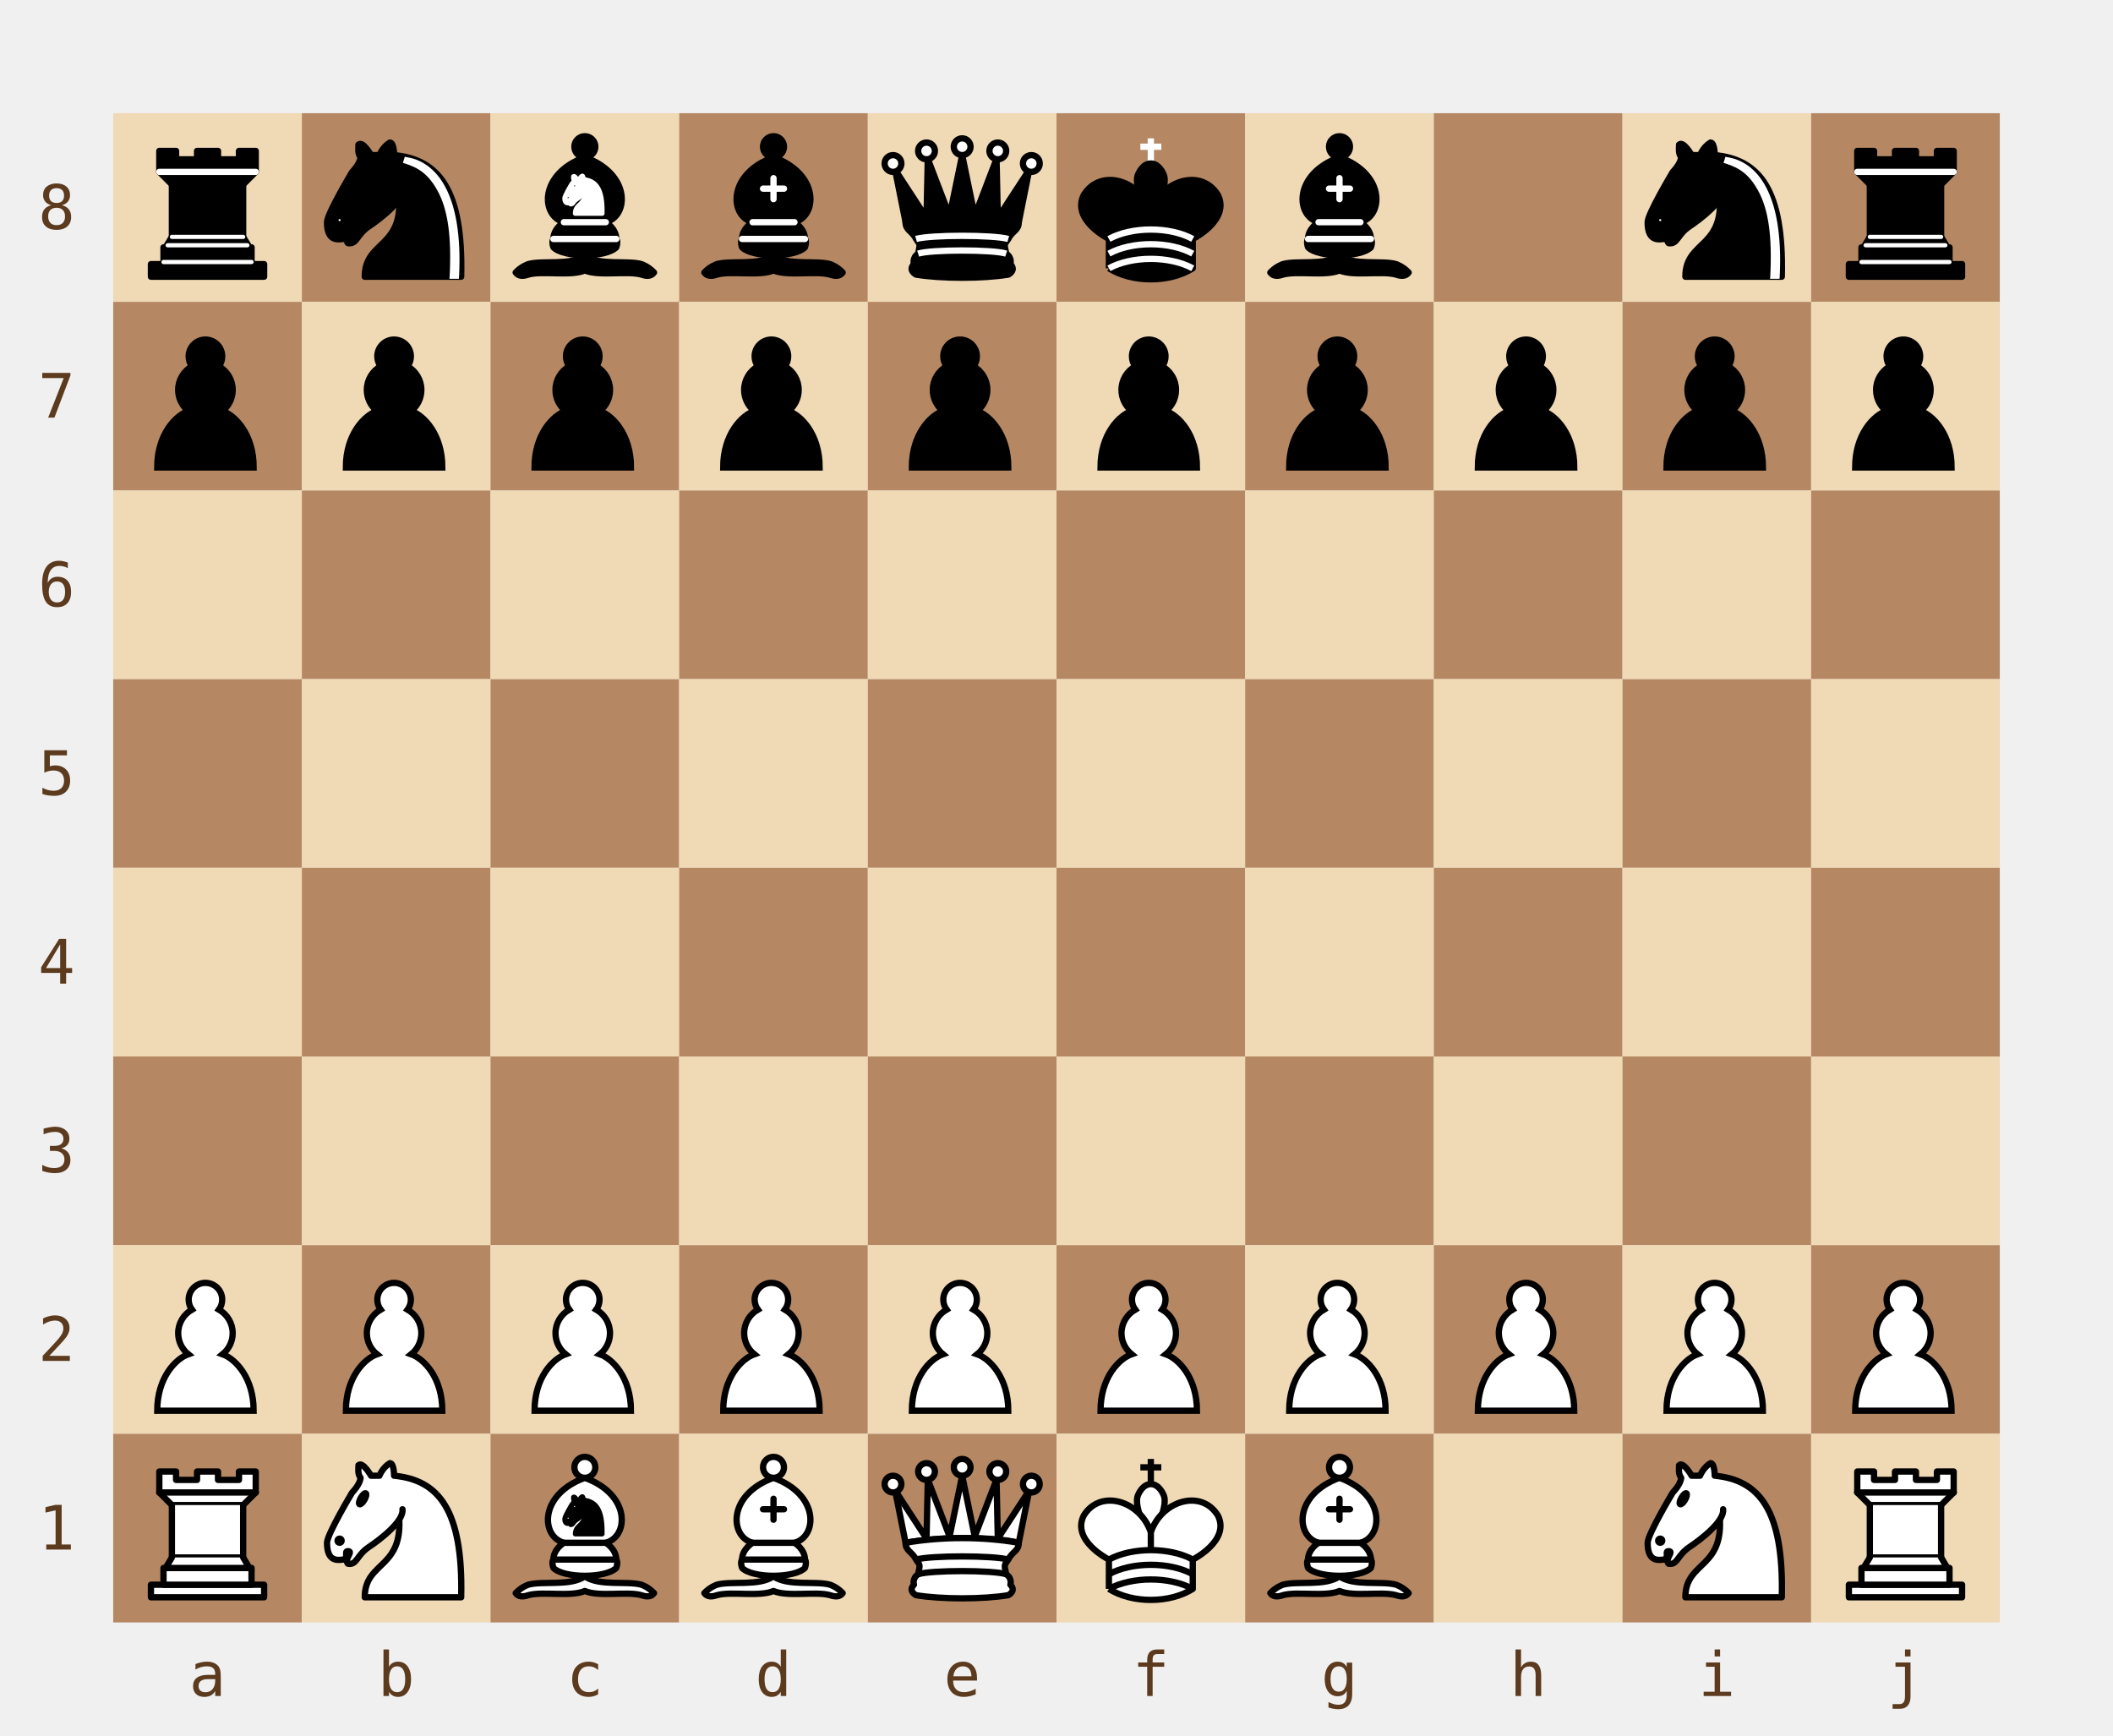
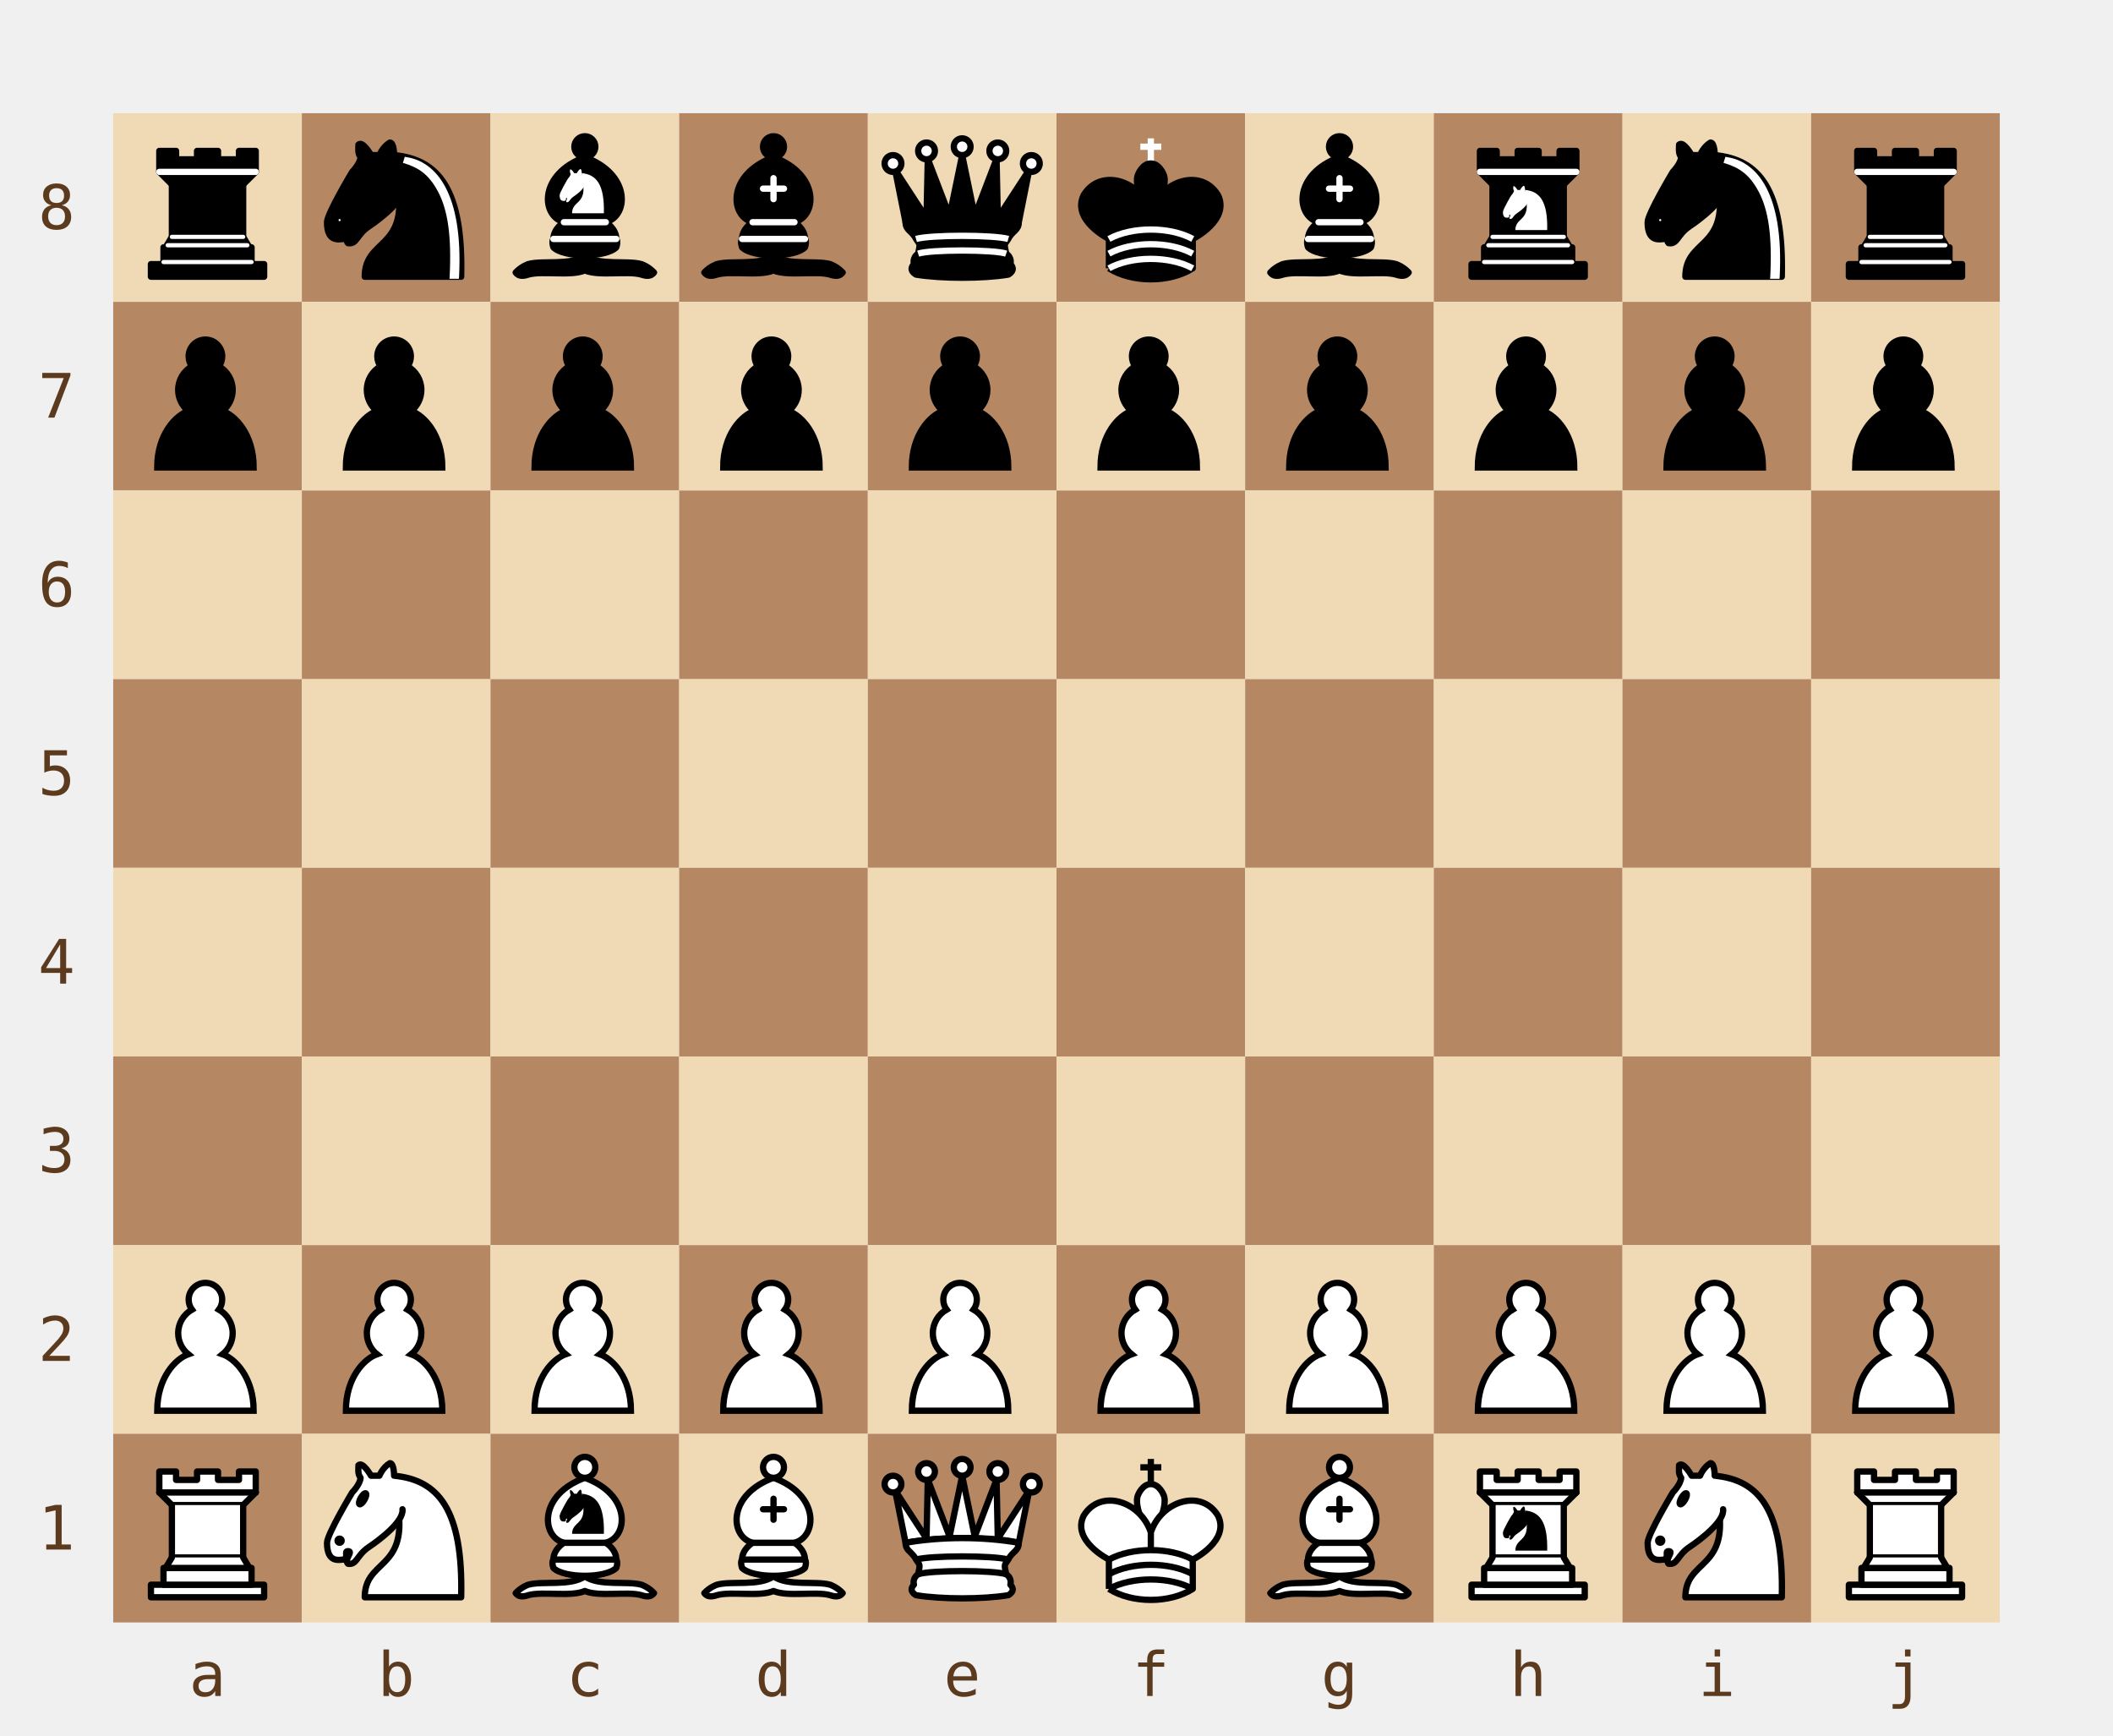
<svg xmlns="http://www.w3.org/2000/svg" width="448" height="368" viewBox="0 0 448 368">
  <defs>
    <symbol id="piece-r" viewBox="0 0 45 45">
      <g style="fill:#000;stroke:#000;stroke-width:1.5;stroke-linecap:round;stroke-linejoin:round">
        <path d="M 9,39 L 36,39 L 36,36 L 9,36 L 9,39 z" />
        <path d="M 12,36 L 12,32 L 33,32 L 33,36 L 12,36 z" />
        <path d="M 11,14 L 11,9 L 15,9 L 15,11 L 20,11 L 20,9 L 25,9 L 25,11 L 30,11 L 30,9 L 34,9 L 34,14" />
        <path d="M 34,14 L 31,17 L 14,17 L 11,14" />
        <path d="M 31,17 L 31,29.5 L 14,29.5 L 14,17" />
        <path d="M 31,29.5 L 32.5,32 L 12.5,32 L 14,29.5" />
        <path d="M 11,14 L 34,14" style="fill:none;stroke:#fff;stroke-linejoin:miter" />
        <path d="M 12,35.5 L 33,35.5" style="fill:none;stroke:#fff;stroke-width:1" />
        <path d="M 13,31.5 L 32,31.5" style="fill:none;stroke:#fff;stroke-width:1" />
        <path d="M 14,29.5 L 31,29.5" style="fill:none;stroke:#fff;stroke-width:1" />
      </g>
    </symbol>
    <symbol id="piece-n" viewBox="0 0 45 45">
      <g style="fill:none;stroke:#000;stroke-width:1.5;stroke-linecap:round;stroke-linejoin:round">
        <path d="M 22,10 C 32.5,11 38.5,18 38,39 L 15,39 C 15,30 25,32.5 23,18" style="fill:#000" />
        <path d="M 24,18 C 24.38,20.91 18.45,25.37 16,27 C 13,29 13.18,31.34 11,31 C 9.958,30.06 12.41,27.96 11,28 C 10,28 11.19,29.23 10,30 C 9,30 5.997,31 6,26 C 6,24 12,14 12,14 C 12,14 13.89,12.1 14,10.5 C 13.27,9.506 13.5,8.5 13.5,7.5 C 14.5,6.5 16.5,10 16.5,10 L 18.5,10 C 18.5,10 19.28,8.008 21,7 C 22,7 22,10 22,10" style="fill:#000" />
        <path d="M 9.5,25.5 A 0.5,0.5 0 1 1 8.5,25.5 A 0.5,0.5 0 1 1 9.5,25.5 z" style="fill:#fff" />
        <path d="M 15,15.5 A 0.5,1.5 0 1 1 14,15.5 A 0.5,1.5 0 1 1 15,15.5 z" transform="matrix(0.866,0.5,-0.5,0.866,9.693,-5.173)" style="fill:#fff" />
        <path d="M 24.55,10.4 L 24.1,11.85 L 24.6,12 C 27.75,13 30.25,14.49 32.5,18.75 C 34.75,23.01 35.75,29.06 35.25,39 L 35.2,39.5 L 37.45,39.5 L 37.5,39 C 38,28.94 36.62,22.15 34.25,17.66 C 31.88,13.17 28.46,11.02 25.06,10.5 L 24.55,10.4 z" style="fill:#fff;stroke:none" />
      </g>
    </symbol>
    <symbol id="piece-a" viewBox="0 0 45 45">
      <g style="fill:none;stroke:#000;stroke-width:1.5;stroke-linecap:round;stroke-linejoin:round">
        <g style="fill:#000;stroke-linecap:butt">
          <path d="M 9,36 C 12.39,35.03 19.11,36.43 22.5,34 C 25.89,36.43 32.61,35.03 36,36 C 36,36 37.65,36.54 39,38 C 38.32,38.97 37.2,38.91 36,38.5 C 32.61,37.53 25.89,38.96 22.5,37.5 C 19.11,38.96 12.39,37.53 9,38.5 C 7.8,38.91 6.68,38.97 6,38 C 7.35,36.54 9,36 9,36 z" />
          <path d="M 15,32 C 17.5,34.5 27.5,34.5 30,32 C 30.5,30.5 30,30 30,30 C 30,27.5 27.5,26 27.5,26 C 33,24.5 33.5,14.5 22.5,10.5 C 11.5,14.5 12,24.5 17.5,26 C 17.5,26 15,27.5 15,30 C 15,30 14.5,30.5 15,32 z" />
          <path d="M 25,8 A 2.5,2.5 0 1 1 20,8 A 2.5,2.5 0 1 1 25,8 z" />
        </g>
        <path d="M 17.5,26 L 27.5,26 M 15,30 L 30,30" style="fill:none;stroke:#fff;stroke-linejoin:miter" />
-         <g transform="translate(16,13) scale(0.28)">
-           <g style="fill:none;stroke:#fff;stroke-width:4;stroke-linecap:round;stroke-linejoin:round">
-             <path d="M 22,10 C 32.5,11 38.5,18 38,39 L 15,39 C 15,30 25,32.5 23,18" style="fill:#fff" />
-             <path d="M 24,18 C 24.38,20.91 18.45,25.37 16,27 C 13,29 13.18,31.34 11,31 C 9.958,30.06 12.41,27.96 11,28 C 10,28 11.19,29.23 10,30 C 9,30 5.997,31 6,26 C 6,24 12,14 12,14 C 12,14 13.89,12.1 14,10.5 C 13.27,9.506 13.5,8.5 13.5,7.5 C 14.5,6.5 16.5,10 16.5,10 L 18.5,10 C 18.5,10 19.28,8.008 21,7 C 22,7 22,10 22,10" style="fill:#fff" />
-             <path d="M 9.5,25.5 A 0.5,0.5 0 1 1 8.5,25.5 A 0.5,0.5 0 1 1 9.5,25.5 z" style="fill:#000" />
-             <path d="M 15,15.5 A 0.5,1.5 0 1 1 14,15.5 A 0.5,1.5 0 1 1 15,15.5 z" transform="matrix(0.866,0.5,-0.5,0.866,9.693,-5.173)" style="fill:#000" />
-           </g>
+         <g transform="translate(14.5,11) scale(0.33)">
+           <path d="M 22,10 C 32.5,11 38.5,18 38,39 L 15,39 C 15,30 25,32.5 23,18" style="fill:#fff;stroke:none" />
+           <path d="M 24,18 C 24.38,20.91 18.45,25.37 16,27 C 13,29 13.18,31.34 11,31 C 9.958,30.06 12.41,27.96 11,28 C 10,28 11.19,29.23 10,30 C 9,30 5.997,31 6,26 C 6,24 12,14 12,14 C 12,14 13.89,12.1 14,10.5 C 13.27,9.506 13.5,8.5 13.5,7.5 C 14.5,6.5 16.5,10 16.5,10 L 18.5,10 C 18.5,10 19.28,8.008 21,7 C 22,7 22,10 22,10" style="fill:#fff;stroke:none" />
        </g>
      </g>
    </symbol>
    <symbol id="piece-b" viewBox="0 0 45 45">
      <g style="fill:none;stroke:#000;stroke-width:1.5;stroke-linecap:round;stroke-linejoin:round">
        <g style="fill:#000;stroke-linecap:butt">
          <path d="M 9,36 C 12.39,35.03 19.11,36.43 22.5,34 C 25.89,36.43 32.61,35.03 36,36 C 36,36 37.65,36.54 39,38 C 38.32,38.97 37.2,38.91 36,38.5 C 32.61,37.53 25.89,38.96 22.5,37.5 C 19.11,38.96 12.39,37.53 9,38.5 C 7.8,38.91 6.68,38.97 6,38 C 7.35,36.54 9,36 9,36 z" />
          <path d="M 15,32 C 17.5,34.5 27.5,34.5 30,32 C 30.5,30.5 30,30 30,30 C 30,27.5 27.5,26 27.5,26 C 33,24.5 33.5,14.5 22.5,10.5 C 11.5,14.5 12,24.5 17.5,26 C 17.5,26 15,27.5 15,30 C 15,30 14.5,30.5 15,32 z" />
          <path d="M 25,8 A 2.5,2.5 0 1 1 20,8 A 2.5,2.5 0 1 1 25,8 z" />
        </g>
        <path d="M 17.5,26 L 27.5,26 M 15,30 L 30,30 M 22.5,15.5 L 22.5,20.5 M 20,18 L 25,18" style="fill:none;stroke:#fff;stroke-linejoin:miter" />
      </g>
    </symbol>
    <symbol id="piece-q" viewBox="0 0 45 45">
      <g style="fill:#000;stroke:#000;stroke-width:1.5;stroke-linejoin:round">
        <path d="M 9,26 C 17.5,24.5 30,24.5 36,26 L 38.5,13.5 L 31,25 L 30.7,10.9 L 25.5,24.5 L 22.5,10 L 19.5,24.5 L 14.3,10.9 L 14,25 L 6.5,13.5 L 9,26 z" />
        <path d="M 9,26 C 9,28 10.5,28 11.5,30 C 12.5,31.5 12.5,31 12,33.5 C 10.5,34.5 11,36 11,36 C 9.5,37.5 11.5,38.5 11.5,38.5 C 17.5,39.5 27.5,39.5 33.5,38.5 C 33.5,38.5 35.5,37.5 34,36 C 34,36 34.5,34.5 33,33.5 C 32.5,31 32.5,31.5 33.5,30 C 34.5,28 36,28 36,26 C 27.5,24.5 17.5,24.5 9,26 z" />
        <path d="M 11.5,30 C 15,29 30,29 33.5,30" style="fill:none;stroke:#fff" />
        <path d="M 12,33.5 C 15,32.5 30,32.5 33,33.5" style="fill:none;stroke:#fff" />
        <circle cx="6" cy="12" r="2" style="fill:#fff" />
        <circle cx="14" cy="9" r="2" style="fill:#fff" />
        <circle cx="22.5" cy="8" r="2" style="fill:#fff" />
        <circle cx="31" cy="9" r="2" style="fill:#fff" />
        <circle cx="39" cy="12" r="2" style="fill:#fff" />
      </g>
    </symbol>
    <symbol id="piece-k" viewBox="0 0 45 45">
      <g style="fill:#000;stroke:#000;stroke-width:1.5;stroke-linejoin:round">
        <path d="M 22.5,11.63 L 22.5,6" style="fill:none;stroke:#fff;stroke-linejoin:miter" />
        <path d="M 20,8 L 25,8" style="fill:none;stroke:#fff;stroke-linejoin:miter" />
        <path d="M 22.5,25 C 22.5,25 27,17.5 25.5,14.5 C 25.5,14.5 24.5,12 22.5,12 C 20.5,12 19.5,14.5 19.5,14.5 C 18,17.5 22.5,25 22.5,25" />
        <path d="M 12.5,37 C 18,40.5 27,40.5 32.5,37 L 32.5,30 C 32.5,30 41.5,25.5 38.5,19.5 C 34.5,13 25,16 22.5,23.5 L 22.5,27 L 22.5,23.5 C 20,16 10.5,13 6.5,19.5 C 3.5,25.5 12.5,30 12.5,30 L 12.5,37" />
        <path d="M 12.5,30 C 18,27 27,27 32.5,30" style="fill:none;stroke:#fff" />
        <path d="M 12.5,33.5 C 18,30.5 27,30.5 32.5,33.5" style="fill:none;stroke:#fff" />
        <path d="M 12.5,37 C 18,34 27,34 32.5,37" style="fill:none;stroke:#fff" />
      </g>
    </symbol>
+     <symbol id="piece-c" viewBox="0 0 45 45">
+       <g style="fill:#000;stroke:#000;stroke-width:1.5;stroke-linecap:round;stroke-linejoin:round">
+         <path d="M 9,39 L 36,39 L 36,36 L 9,36 L 9,39 z" />
+         <path d="M 12,36 L 12,32 L 33,32 L 33,36 L 12,36 z" />
+         <path d="M 11,14 L 11,9 L 15,9 L 15,11 L 20,11 L 20,9 L 25,9 L 25,11 L 30,11 L 30,9 L 34,9 L 34,14" />
+         <path d="M 34,14 L 31,17 L 14,17 L 11,14" />
+         <path d="M 31,17 L 31,29.5 L 14,29.5 L 14,17" />
+         <path d="M 31,29.5 L 32.5,32 L 12.5,32 L 14,29.5" />
+         <path d="M 11,14 L 34,14" style="fill:none;stroke:#fff;stroke-linejoin:miter" />
+         <path d="M 12,35.5 L 33,35.5" style="fill:none;stroke:#fff;stroke-width:1" />
+         <path d="M 13,31.5 L 32,31.5" style="fill:none;stroke:#fff;stroke-width:1" />
+         <path d="M 14,29.5 L 31,29.5" style="fill:none;stroke:#fff;stroke-width:1" />
+       </g>
+       <g transform="translate(14.5,15) scale(0.33)">
+         <path d="M 22,10 C 32.5,11 38.5,18 38,39 L 15,39 C 15,30 25,32.5 23,18" style="fill:#fff;stroke:none" />
+         <path d="M 24,18 C 24.38,20.91 18.45,25.37 16,27 C 13,29 13.18,31.34 11,31 C 9.958,30.06 12.41,27.96 11,28 C 10,28 11.19,29.23 10,30 C 9,30 5.997,31 6,26 C 6,24 12,14 12,14 C 12,14 13.89,12.1 14,10.5 C 13.27,9.506 13.5,8.5 13.5,7.5 C 14.5,6.5 16.5,10 16.5,10 L 18.5,10 C 18.5,10 19.28,8.008 21,7 C 22,7 22,10 22,10" style="fill:#fff;stroke:none" />
+       </g>
+     </symbol>
    <symbol id="piece-p" viewBox="0 0 45 45">
      <path d="M 22,9 C 19.79,9 18,10.79 18,13 C 18,13.89 18.29,14.71 18.78,15.38 C 16.83,16.5 15.5,18.59 15.5,21 C 15.5,23.03 16.44,24.84 17.91,26.03 C 14.91,27.09 10.5,31.58 10.5,39.5 L 33.5,39.5 C 33.5,31.58 29.09,27.09 26.09,26.03 C 27.56,24.84 28.5,23.03 28.5,21 C 28.5,18.59 27.17,16.5 25.22,15.38 C 25.71,14.71 26,13.89 26,13 C 26,10.79 24.21,9 22,9 z" style="fill:#000;stroke:#000;stroke-width:1.5;stroke-linecap:round" />
    </symbol>
    <symbol id="piece-P" viewBox="0 0 45 45">
      <path d="M 22,9 C 19.79,9 18,10.79 18,13 C 18,13.89 18.29,14.71 18.78,15.38 C 16.83,16.5 15.5,18.59 15.5,21 C 15.5,23.03 16.44,24.84 17.91,26.03 C 14.91,27.09 10.5,31.58 10.5,39.5 L 33.5,39.5 C 33.5,31.58 29.09,27.09 26.09,26.03 C 27.56,24.84 28.5,23.03 28.5,21 C 28.5,18.59 27.17,16.5 25.22,15.38 C 25.71,14.71 26,13.89 26,13 C 26,10.79 24.21,9 22,9 z" style="fill:#fff;stroke:#000;stroke-width:1.5;stroke-linecap:round" />
    </symbol>
    <symbol id="piece-R" viewBox="0 0 45 45">
      <g style="fill:#fff;stroke:#000;stroke-width:1.5;stroke-linecap:round;stroke-linejoin:round">
        <path d="M 9,39 L 36,39 L 36,36 L 9,36 L 9,39 z" />
        <path d="M 12,36 L 12,32 L 33,32 L 33,36 L 12,36 z" />
        <path d="M 11,14 L 11,9 L 15,9 L 15,11 L 20,11 L 20,9 L 25,9 L 25,11 L 30,11 L 30,9 L 34,9 L 34,14" />
        <path d="M 34,14 L 31,17 L 14,17 L 11,14" />
        <path d="M 31,17 L 31,29.5 L 14,29.5 L 14,17" />
        <path d="M 31,29.5 L 32.5,32 L 12.5,32 L 14,29.5" />
        <path d="M 11,14 L 34,14" style="fill:none" />
      </g>
    </symbol>
    <symbol id="piece-N" viewBox="0 0 45 45">
      <g style="fill:none;stroke:#000;stroke-width:1.5;stroke-linecap:round;stroke-linejoin:round">
        <path d="M 22,10 C 32.5,11 38.5,18 38,39 L 15,39 C 15,30 25,32.5 23,18" style="fill:#fff" />
        <path d="M 24,18 C 24.38,20.91 18.45,25.37 16,27 C 13,29 13.18,31.34 11,31 C 9.958,30.06 12.41,27.96 11,28 C 10,28 11.19,29.23 10,30 C 9,30 5.997,31 6,26 C 6,24 12,14 12,14 C 12,14 13.89,12.1 14,10.5 C 13.27,9.506 13.5,8.5 13.5,7.5 C 14.5,6.5 16.5,10 16.5,10 L 18.5,10 C 18.5,10 19.28,8.008 21,7 C 22,7 22,10 22,10" style="fill:#fff" />
        <path d="M 9.5,25.5 A 0.5,0.5 0 1 1 8.5,25.5 A 0.5,0.5 0 1 1 9.5,25.5 z" style="fill:#000" />
        <path d="M 15,15.5 A 0.5,1.5 0 1 1 14,15.5 A 0.5,1.5 0 1 1 15,15.5 z" transform="matrix(0.866,0.5,-0.5,0.866,9.693,-5.173)" style="fill:#000" />
      </g>
    </symbol>
    <symbol id="piece-A" viewBox="0 0 45 45">
      <g style="fill:none;stroke:#000;stroke-width:1.5;stroke-linecap:round;stroke-linejoin:round">
        <g style="fill:#fff;stroke-linecap:butt">
          <path d="M 9,36 C 12.39,35.03 19.11,36.43 22.5,34 C 25.89,36.43 32.61,35.03 36,36 C 36,36 37.65,36.54 39,38 C 38.32,38.97 37.2,38.91 36,38.5 C 32.61,37.53 25.89,38.96 22.5,37.5 C 19.11,38.96 12.39,37.53 9,38.5 C 7.8,38.91 6.68,38.97 6,38 C 7.35,36.54 9,36 9,36 z" />
          <path d="M 15,32 C 17.5,34.5 27.5,34.5 30,32 C 30.5,30.5 30,30 30,30 C 30,27.5 27.5,26 27.5,26 C 33,24.5 33.5,14.5 22.5,10.5 C 11.5,14.5 12,24.5 17.5,26 C 17.5,26 15,27.5 15,30 C 15,30 14.5,30.5 15,32 z" />
          <path d="M 25,8 A 2.5,2.5 0 1 1 20,8 A 2.5,2.5 0 1 1 25,8 z" />
        </g>
        <path d="M 17.5,26 L 27.5,26 M 15,30 L 30,30" style="fill:none;stroke:#000;stroke-linejoin:miter" />
-         <g transform="translate(16,13) scale(0.28)">
-           <g style="fill:none;stroke:#000;stroke-width:4;stroke-linecap:round;stroke-linejoin:round">
-             <path d="M 22,10 C 32.5,11 38.5,18 38,39 L 15,39 C 15,30 25,32.5 23,18" style="fill:#000" />
-             <path d="M 24,18 C 24.38,20.91 18.45,25.37 16,27 C 13,29 13.18,31.34 11,31 C 9.958,30.06 12.41,27.96 11,28 C 10,28 11.19,29.23 10,30 C 9,30 5.997,31 6,26 C 6,24 12,14 12,14 C 12,14 13.89,12.1 14,10.5 C 13.27,9.506 13.5,8.5 13.5,7.5 C 14.5,6.5 16.5,10 16.5,10 L 18.5,10 C 18.5,10 19.28,8.008 21,7 C 22,7 22,10 22,10" style="fill:#000" />
-             <path d="M 9.5,25.5 A 0.5,0.5 0 1 1 8.5,25.5 A 0.5,0.5 0 1 1 9.5,25.5 z" style="fill:#fff" />
-             <path d="M 15,15.5 A 0.5,1.5 0 1 1 14,15.5 A 0.5,1.5 0 1 1 15,15.5 z" transform="matrix(0.866,0.5,-0.5,0.866,9.693,-5.173)" style="fill:#fff" />
-           </g>
+         <g transform="translate(14.5,11) scale(0.33)">
+           <path d="M 22,10 C 32.5,11 38.5,18 38,39 L 15,39 C 15,30 25,32.5 23,18" style="fill:#000;stroke:none" />
+           <path d="M 24,18 C 24.38,20.91 18.45,25.37 16,27 C 13,29 13.18,31.34 11,31 C 9.958,30.06 12.41,27.96 11,28 C 10,28 11.19,29.23 10,30 C 9,30 5.997,31 6,26 C 6,24 12,14 12,14 C 12,14 13.89,12.1 14,10.5 C 13.27,9.506 13.5,8.5 13.5,7.5 C 14.5,6.5 16.5,10 16.5,10 L 18.5,10 C 18.5,10 19.28,8.008 21,7 C 22,7 22,10 22,10" style="fill:#000;stroke:none" />
        </g>
      </g>
    </symbol>
    <symbol id="piece-B" viewBox="0 0 45 45">
      <g style="fill:none;stroke:#000;stroke-width:1.5;stroke-linecap:round;stroke-linejoin:round">
        <g style="fill:#fff;stroke-linecap:butt">
          <path d="M 9,36 C 12.39,35.03 19.11,36.43 22.5,34 C 25.89,36.43 32.61,35.03 36,36 C 36,36 37.65,36.54 39,38 C 38.32,38.97 37.2,38.91 36,38.5 C 32.61,37.53 25.89,38.96 22.5,37.5 C 19.11,38.96 12.39,37.53 9,38.5 C 7.8,38.91 6.68,38.97 6,38 C 7.35,36.54 9,36 9,36 z" />
          <path d="M 15,32 C 17.5,34.5 27.5,34.5 30,32 C 30.5,30.5 30,30 30,30 C 30,27.5 27.5,26 27.5,26 C 33,24.5 33.5,14.5 22.5,10.5 C 11.5,14.5 12,24.5 17.5,26 C 17.5,26 15,27.5 15,30 C 15,30 14.5,30.5 15,32 z" />
          <path d="M 25,8 A 2.5,2.5 0 1 1 20,8 A 2.5,2.5 0 1 1 25,8 z" />
        </g>
        <path d="M 17.5,26 L 27.5,26 M 15,30 L 30,30 M 22.5,15.5 L 22.5,20.5 M 20,18 L 25,18" style="fill:none;stroke:#000;stroke-linejoin:miter" />
      </g>
    </symbol>
    <symbol id="piece-Q" viewBox="0 0 45 45">
      <g style="fill:#fff;stroke:#000;stroke-width:1.5;stroke-linejoin:round">
        <path d="M 9,26 C 17.5,24.5 30,24.5 36,26 L 38.5,13.5 L 31,25 L 30.7,10.9 L 25.5,24.5 L 22.5,10 L 19.5,24.5 L 14.3,10.9 L 14,25 L 6.5,13.5 L 9,26 z" />
        <path d="M 9,26 C 9,28 10.5,28 11.5,30 C 12.5,31.5 12.5,31 12,33.5 C 10.5,34.5 11,36 11,36 C 9.5,37.5 11.5,38.5 11.5,38.5 C 17.5,39.5 27.5,39.5 33.5,38.5 C 33.5,38.5 35.5,37.5 34,36 C 34,36 34.5,34.5 33,33.5 C 32.5,31 32.5,31.5 33.5,30 C 34.5,28 36,28 36,26 C 27.5,24.5 17.5,24.5 9,26 z" />
        <path d="M 11.5,30 C 15,29 30,29 33.5,30" style="fill:none" />
        <path d="M 12,33.5 C 15,32.5 30,32.5 33,33.5" style="fill:none" />
        <circle cx="6" cy="12" r="2" />
        <circle cx="14" cy="9" r="2" />
        <circle cx="22.5" cy="8" r="2" />
        <circle cx="31" cy="9" r="2" />
        <circle cx="39" cy="12" r="2" />
      </g>
    </symbol>
    <symbol id="piece-K" viewBox="0 0 45 45">
      <g style="fill:#fff;stroke:#000;stroke-width:1.5;stroke-linejoin:round">
        <path d="M 22.5,11.63 L 22.5,6" style="fill:none;stroke-linejoin:miter" />
        <path d="M 20,8 L 25,8" style="fill:none;stroke-linejoin:miter" />
        <path d="M 22.5,25 C 22.5,25 27,17.5 25.5,14.5 C 25.5,14.5 24.5,12 22.5,12 C 20.5,12 19.5,14.5 19.5,14.5 C 18,17.5 22.5,25 22.5,25" />
        <path d="M 12.5,37 C 18,40.5 27,40.5 32.5,37 L 32.5,30 C 32.5,30 41.5,25.5 38.5,19.5 C 34.5,13 25,16 22.5,23.5 L 22.5,27 L 22.5,23.5 C 20,16 10.5,13 6.5,19.5 C 3.5,25.5 12.5,30 12.5,30 L 12.5,37" />
        <path d="M 12.5,30 C 18,27 27,27 32.5,30" />
        <path d="M 12.5,33.5 C 18,30.5 27,30.5 32.5,33.5" />
        <path d="M 12.5,37 C 18,34 27,34 32.5,37" />
+       </g>
+     </symbol>
+     <symbol id="piece-C" viewBox="0 0 45 45">
+       <g style="fill:#fff;stroke:#000;stroke-width:1.5;stroke-linecap:round;stroke-linejoin:round">
+         <path d="M 9,39 L 36,39 L 36,36 L 9,36 L 9,39 z" />
+         <path d="M 12,36 L 12,32 L 33,32 L 33,36 L 12,36 z" />
+         <path d="M 11,14 L 11,9 L 15,9 L 15,11 L 20,11 L 20,9 L 25,9 L 25,11 L 30,11 L 30,9 L 34,9 L 34,14" />
+         <path d="M 34,14 L 31,17 L 14,17 L 11,14" />
+         <path d="M 31,17 L 31,29.5 L 14,29.5 L 14,17" />
+         <path d="M 31,29.5 L 32.5,32 L 12.5,32 L 14,29.5" />
+         <path d="M 11,14 L 34,14" style="fill:none" />
+       </g>
+       <g transform="translate(14.5,15) scale(0.33)">
+         <path d="M 22,10 C 32.5,11 38.5,18 38,39 L 15,39 C 15,30 25,32.5 23,18" style="fill:#000;stroke:none" />
+         <path d="M 24,18 C 24.38,20.91 18.45,25.37 16,27 C 13,29 13.18,31.34 11,31 C 9.958,30.06 12.41,27.96 11,28 C 10,28 11.19,29.23 10,30 C 9,30 5.997,31 6,26 C 6,24 12,14 12,14 C 12,14 13.89,12.1 14,10.5 C 13.27,9.506 13.5,8.5 13.5,7.5 C 14.5,6.5 16.5,10 16.5,10 L 18.5,10 C 18.5,10 19.28,8.008 21,7 C 22,7 22,10 22,10" style="fill:#000;stroke:none" />
      </g>
    </symbol>
  </defs>
  <rect x="24" y="24" width="40" height="40" fill="#f0d9b5" />
  <rect x="64" y="24" width="40" height="40" fill="#b58863" />
  <rect x="104" y="24" width="40" height="40" fill="#f0d9b5" />
  <rect x="144" y="24" width="40" height="40" fill="#b58863" />
  <rect x="184" y="24" width="40" height="40" fill="#f0d9b5" />
  <rect x="224" y="24" width="40" height="40" fill="#b58863" />
  <rect x="264" y="24" width="40" height="40" fill="#f0d9b5" />
  <rect x="304" y="24" width="40" height="40" fill="#b58863" />
  <rect x="344" y="24" width="40" height="40" fill="#f0d9b5" />
  <rect x="384" y="24" width="40" height="40" fill="#b58863" />
  <rect x="24" y="64" width="40" height="40" fill="#b58863" />
  <rect x="64" y="64" width="40" height="40" fill="#f0d9b5" />
  <rect x="104" y="64" width="40" height="40" fill="#b58863" />
  <rect x="144" y="64" width="40" height="40" fill="#f0d9b5" />
  <rect x="184" y="64" width="40" height="40" fill="#b58863" />
  <rect x="224" y="64" width="40" height="40" fill="#f0d9b5" />
  <rect x="264" y="64" width="40" height="40" fill="#b58863" />
  <rect x="304" y="64" width="40" height="40" fill="#f0d9b5" />
  <rect x="344" y="64" width="40" height="40" fill="#b58863" />
  <rect x="384" y="64" width="40" height="40" fill="#f0d9b5" />
  <rect x="24" y="104" width="40" height="40" fill="#f0d9b5" />
  <rect x="64" y="104" width="40" height="40" fill="#b58863" />
  <rect x="104" y="104" width="40" height="40" fill="#f0d9b5" />
  <rect x="144" y="104" width="40" height="40" fill="#b58863" />
  <rect x="184" y="104" width="40" height="40" fill="#f0d9b5" />
  <rect x="224" y="104" width="40" height="40" fill="#b58863" />
  <rect x="264" y="104" width="40" height="40" fill="#f0d9b5" />
  <rect x="304" y="104" width="40" height="40" fill="#b58863" />
  <rect x="344" y="104" width="40" height="40" fill="#f0d9b5" />
  <rect x="384" y="104" width="40" height="40" fill="#b58863" />
  <rect x="24" y="144" width="40" height="40" fill="#b58863" />
  <rect x="64" y="144" width="40" height="40" fill="#f0d9b5" />
  <rect x="104" y="144" width="40" height="40" fill="#b58863" />
  <rect x="144" y="144" width="40" height="40" fill="#f0d9b5" />
  <rect x="184" y="144" width="40" height="40" fill="#b58863" />
  <rect x="224" y="144" width="40" height="40" fill="#f0d9b5" />
  <rect x="264" y="144" width="40" height="40" fill="#b58863" />
  <rect x="304" y="144" width="40" height="40" fill="#f0d9b5" />
  <rect x="344" y="144" width="40" height="40" fill="#b58863" />
  <rect x="384" y="144" width="40" height="40" fill="#f0d9b5" />
  <rect x="24" y="184" width="40" height="40" fill="#f0d9b5" />
  <rect x="64" y="184" width="40" height="40" fill="#b58863" />
  <rect x="104" y="184" width="40" height="40" fill="#f0d9b5" />
  <rect x="144" y="184" width="40" height="40" fill="#b58863" />
  <rect x="184" y="184" width="40" height="40" fill="#f0d9b5" />
  <rect x="224" y="184" width="40" height="40" fill="#b58863" />
  <rect x="264" y="184" width="40" height="40" fill="#f0d9b5" />
  <rect x="304" y="184" width="40" height="40" fill="#b58863" />
  <rect x="344" y="184" width="40" height="40" fill="#f0d9b5" />
  <rect x="384" y="184" width="40" height="40" fill="#b58863" />
  <rect x="24" y="224" width="40" height="40" fill="#b58863" />
  <rect x="64" y="224" width="40" height="40" fill="#f0d9b5" />
  <rect x="104" y="224" width="40" height="40" fill="#b58863" />
  <rect x="144" y="224" width="40" height="40" fill="#f0d9b5" />
  <rect x="184" y="224" width="40" height="40" fill="#b58863" />
  <rect x="224" y="224" width="40" height="40" fill="#f0d9b5" />
  <rect x="264" y="224" width="40" height="40" fill="#b58863" />
  <rect x="304" y="224" width="40" height="40" fill="#f0d9b5" />
  <rect x="344" y="224" width="40" height="40" fill="#b58863" />
  <rect x="384" y="224" width="40" height="40" fill="#f0d9b5" />
  <rect x="24" y="264" width="40" height="40" fill="#f0d9b5" />
  <rect x="64" y="264" width="40" height="40" fill="#b58863" />
  <rect x="104" y="264" width="40" height="40" fill="#f0d9b5" />
  <rect x="144" y="264" width="40" height="40" fill="#b58863" />
  <rect x="184" y="264" width="40" height="40" fill="#f0d9b5" />
  <rect x="224" y="264" width="40" height="40" fill="#b58863" />
  <rect x="264" y="264" width="40" height="40" fill="#f0d9b5" />
  <rect x="304" y="264" width="40" height="40" fill="#b58863" />
  <rect x="344" y="264" width="40" height="40" fill="#f0d9b5" />
  <rect x="384" y="264" width="40" height="40" fill="#b58863" />
  <rect x="24" y="304" width="40" height="40" fill="#b58863" />
  <rect x="64" y="304" width="40" height="40" fill="#f0d9b5" />
  <rect x="104" y="304" width="40" height="40" fill="#b58863" />
  <rect x="144" y="304" width="40" height="40" fill="#f0d9b5" />
  <rect x="184" y="304" width="40" height="40" fill="#b58863" />
  <rect x="224" y="304" width="40" height="40" fill="#f0d9b5" />
  <rect x="264" y="304" width="40" height="40" fill="#b58863" />
  <rect x="304" y="304" width="40" height="40" fill="#f0d9b5" />
  <rect x="344" y="304" width="40" height="40" fill="#b58863" />
  <rect x="384" y="304" width="40" height="40" fill="#f0d9b5" />
  <use href="#piece-r" x="24" y="24" width="40" height="40" />
  <use href="#piece-n" x="64" y="24" width="40" height="40" />
  <use href="#piece-a" x="104" y="24" width="40" height="40" />
  <use href="#piece-b" x="144" y="24" width="40" height="40" />
  <use href="#piece-q" x="184" y="24" width="40" height="40" />
  <use href="#piece-k" x="224" y="24" width="40" height="40" />
  <use href="#piece-b" x="264" y="24" width="40" height="40" />
  <use href="#piece-c" x="304" y="24" width="40" height="40" />
  <use href="#piece-n" x="344" y="24" width="40" height="40" />
  <use href="#piece-r" x="384" y="24" width="40" height="40" />
  <use href="#piece-p" x="24" y="64" width="40" height="40" />
  <use href="#piece-p" x="64" y="64" width="40" height="40" />
  <use href="#piece-p" x="104" y="64" width="40" height="40" />
  <use href="#piece-p" x="144" y="64" width="40" height="40" />
  <use href="#piece-p" x="184" y="64" width="40" height="40" />
  <use href="#piece-p" x="224" y="64" width="40" height="40" />
  <use href="#piece-p" x="264" y="64" width="40" height="40" />
  <use href="#piece-p" x="304" y="64" width="40" height="40" />
  <use href="#piece-p" x="344" y="64" width="40" height="40" />
  <use href="#piece-p" x="384" y="64" width="40" height="40" />
  <use href="#piece-P" x="24" y="264" width="40" height="40" />
  <use href="#piece-P" x="64" y="264" width="40" height="40" />
  <use href="#piece-P" x="104" y="264" width="40" height="40" />
  <use href="#piece-P" x="144" y="264" width="40" height="40" />
  <use href="#piece-P" x="184" y="264" width="40" height="40" />
  <use href="#piece-P" x="224" y="264" width="40" height="40" />
  <use href="#piece-P" x="264" y="264" width="40" height="40" />
  <use href="#piece-P" x="304" y="264" width="40" height="40" />
  <use href="#piece-P" x="344" y="264" width="40" height="40" />
  <use href="#piece-P" x="384" y="264" width="40" height="40" />
  <use href="#piece-R" x="24" y="304" width="40" height="40" />
  <use href="#piece-N" x="64" y="304" width="40" height="40" />
  <use href="#piece-A" x="104" y="304" width="40" height="40" />
  <use href="#piece-B" x="144" y="304" width="40" height="40" />
  <use href="#piece-Q" x="184" y="304" width="40" height="40" />
  <use href="#piece-K" x="224" y="304" width="40" height="40" />
  <use href="#piece-B" x="264" y="304" width="40" height="40" />
  <use href="#piece-C" x="304" y="304" width="40" height="40" />
  <use href="#piece-N" x="344" y="304" width="40" height="40" />
  <use href="#piece-R" x="384" y="304" width="40" height="40" />
  <text x="44" y="359.6" text-anchor="middle" font-size="13" fill="#5c3a1e" font-family="monospace">a</text>
  <text x="84" y="359.6" text-anchor="middle" font-size="13" fill="#5c3a1e" font-family="monospace">b</text>
  <text x="124" y="359.6" text-anchor="middle" font-size="13" fill="#5c3a1e" font-family="monospace">c</text>
  <text x="164" y="359.6" text-anchor="middle" font-size="13" fill="#5c3a1e" font-family="monospace">d</text>
  <text x="204" y="359.6" text-anchor="middle" font-size="13" fill="#5c3a1e" font-family="monospace">e</text>
  <text x="244" y="359.6" text-anchor="middle" font-size="13" fill="#5c3a1e" font-family="monospace">f</text>
  <text x="284" y="359.6" text-anchor="middle" font-size="13" fill="#5c3a1e" font-family="monospace">g</text>
  <text x="324" y="359.6" text-anchor="middle" font-size="13" fill="#5c3a1e" font-family="monospace">h</text>
  <text x="364" y="359.6" text-anchor="middle" font-size="13" fill="#5c3a1e" font-family="monospace">i</text>
  <text x="404" y="359.6" text-anchor="middle" font-size="13" fill="#5c3a1e" font-family="monospace">j</text>
  <text x="12" y="48.55" text-anchor="middle" font-size="13" fill="#5c3a1e" font-family="monospace">8</text>
  <text x="12" y="88.55" text-anchor="middle" font-size="13" fill="#5c3a1e" font-family="monospace">7</text>
  <text x="12" y="128.55" text-anchor="middle" font-size="13" fill="#5c3a1e" font-family="monospace">6</text>
  <text x="12" y="168.55" text-anchor="middle" font-size="13" fill="#5c3a1e" font-family="monospace">5</text>
  <text x="12" y="208.55" text-anchor="middle" font-size="13" fill="#5c3a1e" font-family="monospace">4</text>
  <text x="12" y="248.55" text-anchor="middle" font-size="13" fill="#5c3a1e" font-family="monospace">3</text>
  <text x="12" y="288.55" text-anchor="middle" font-size="13" fill="#5c3a1e" font-family="monospace">2</text>
  <text x="12" y="328.55" text-anchor="middle" font-size="13" fill="#5c3a1e" font-family="monospace">1</text>
</svg>
